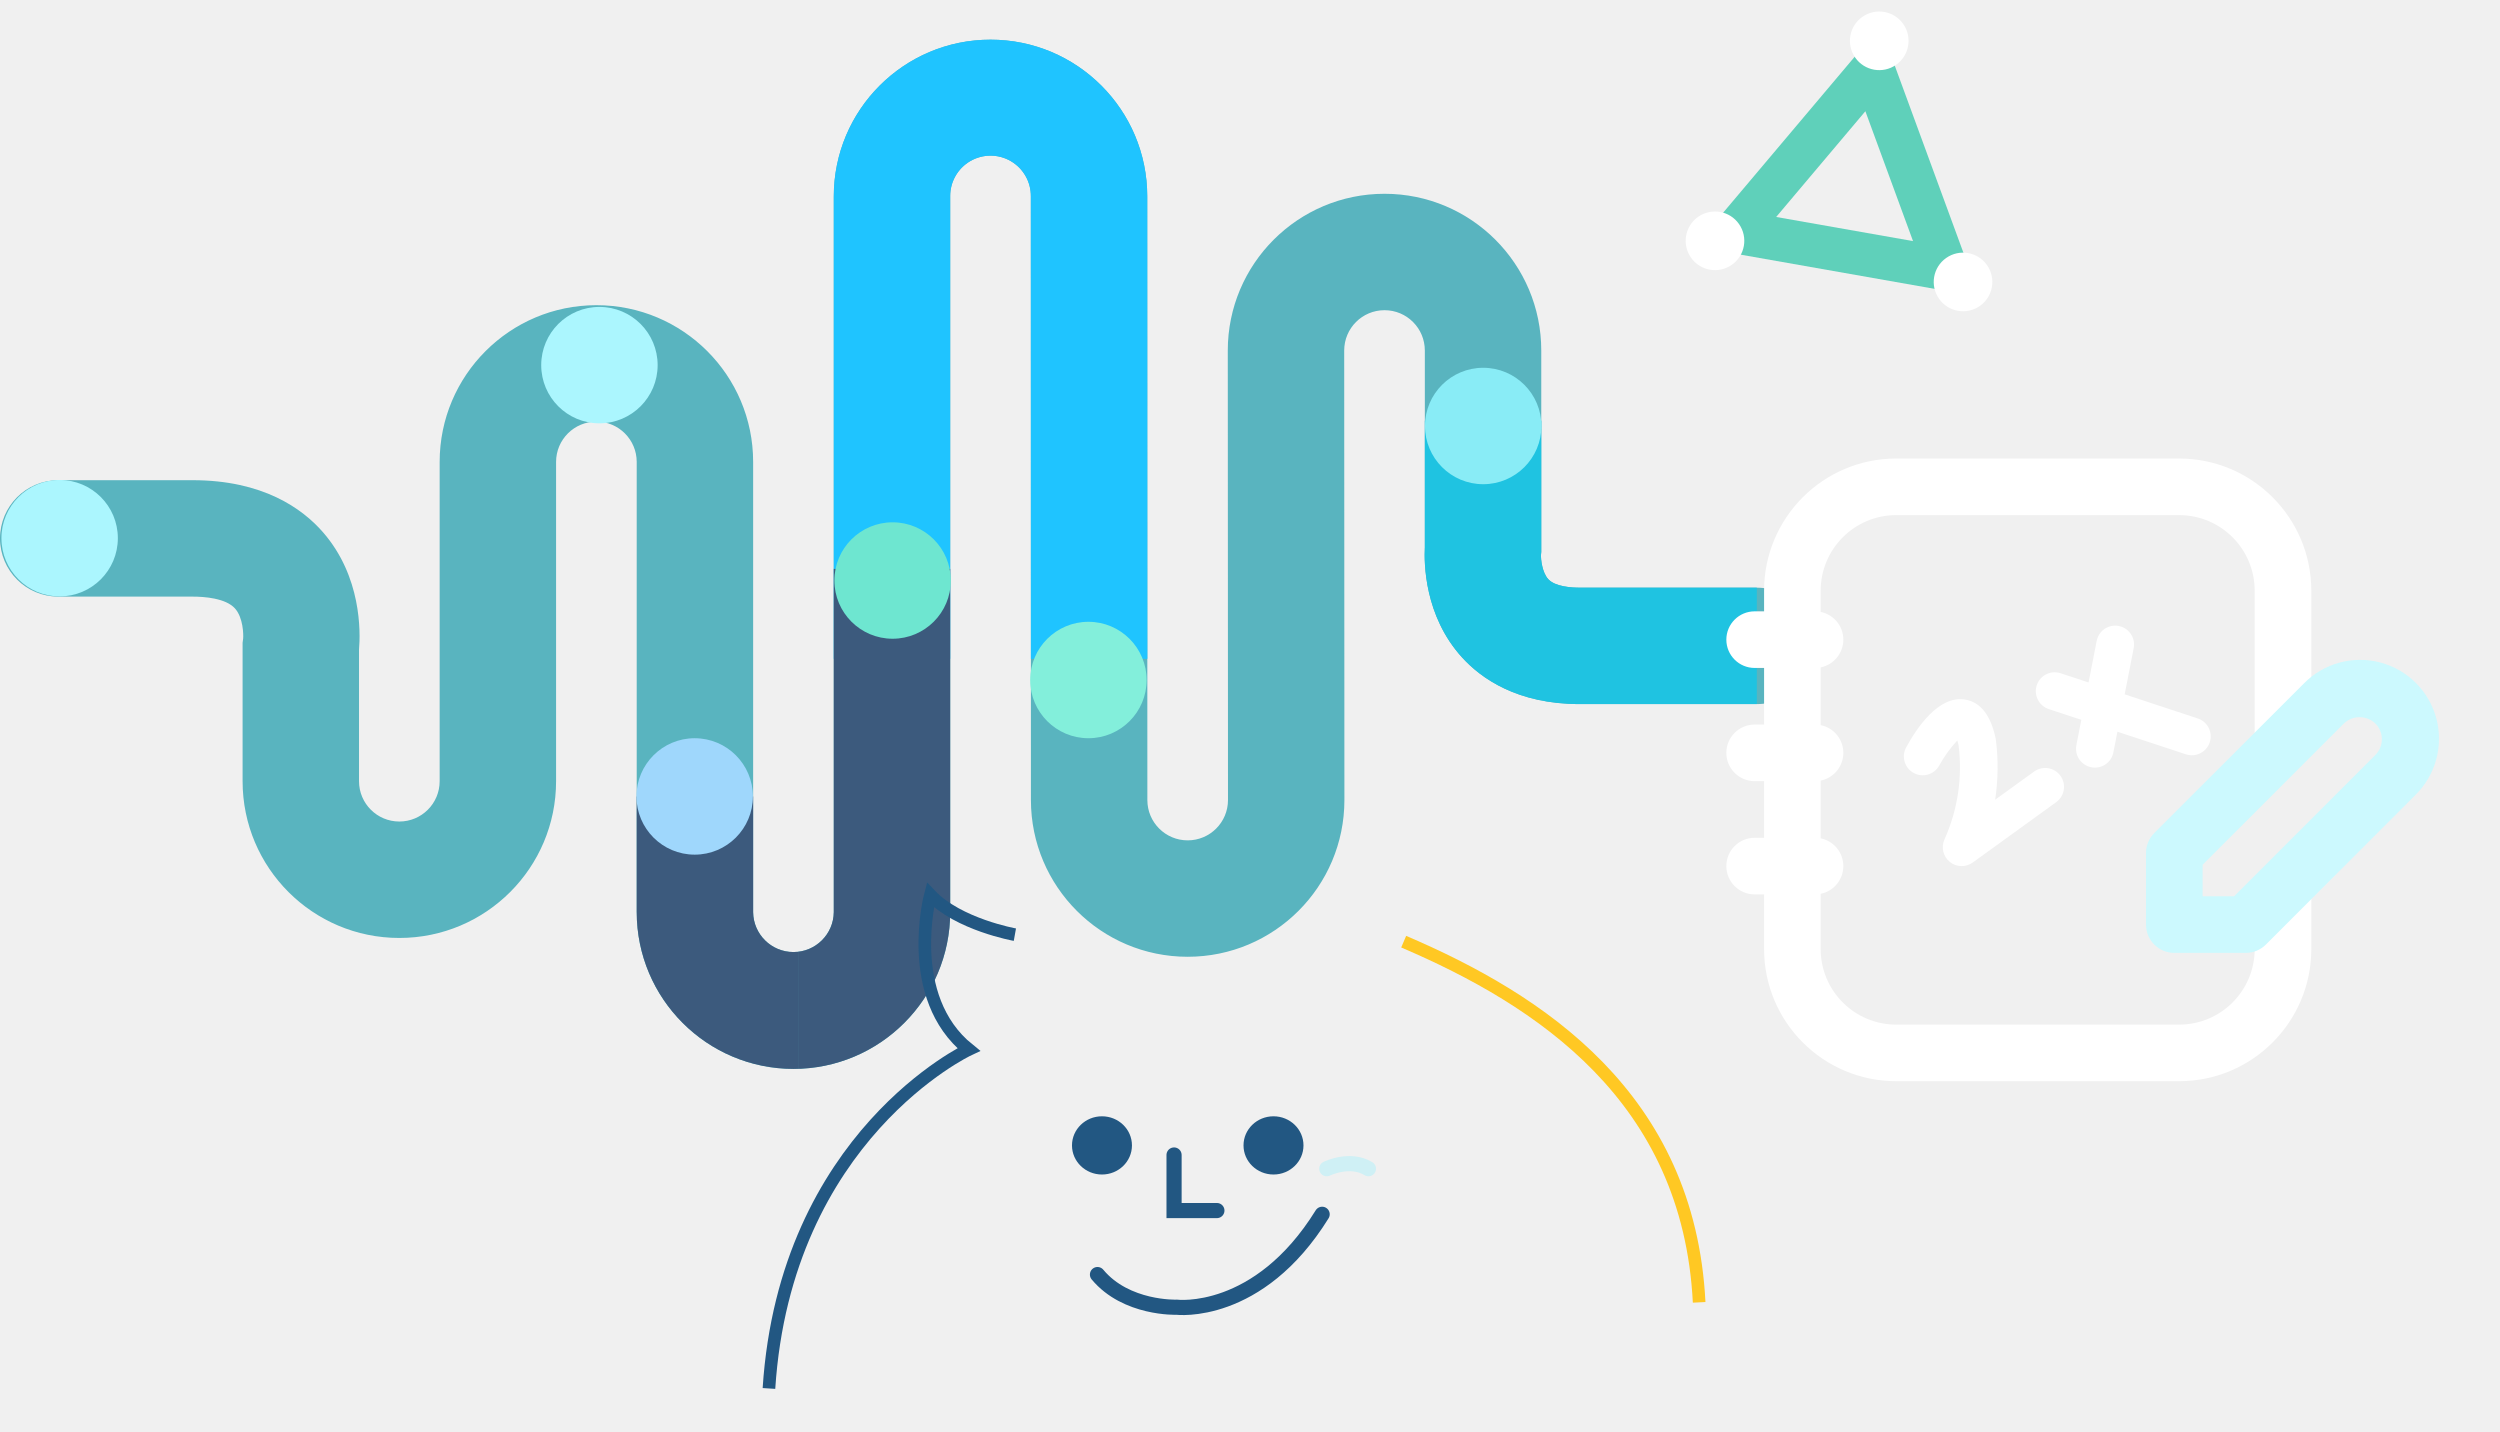
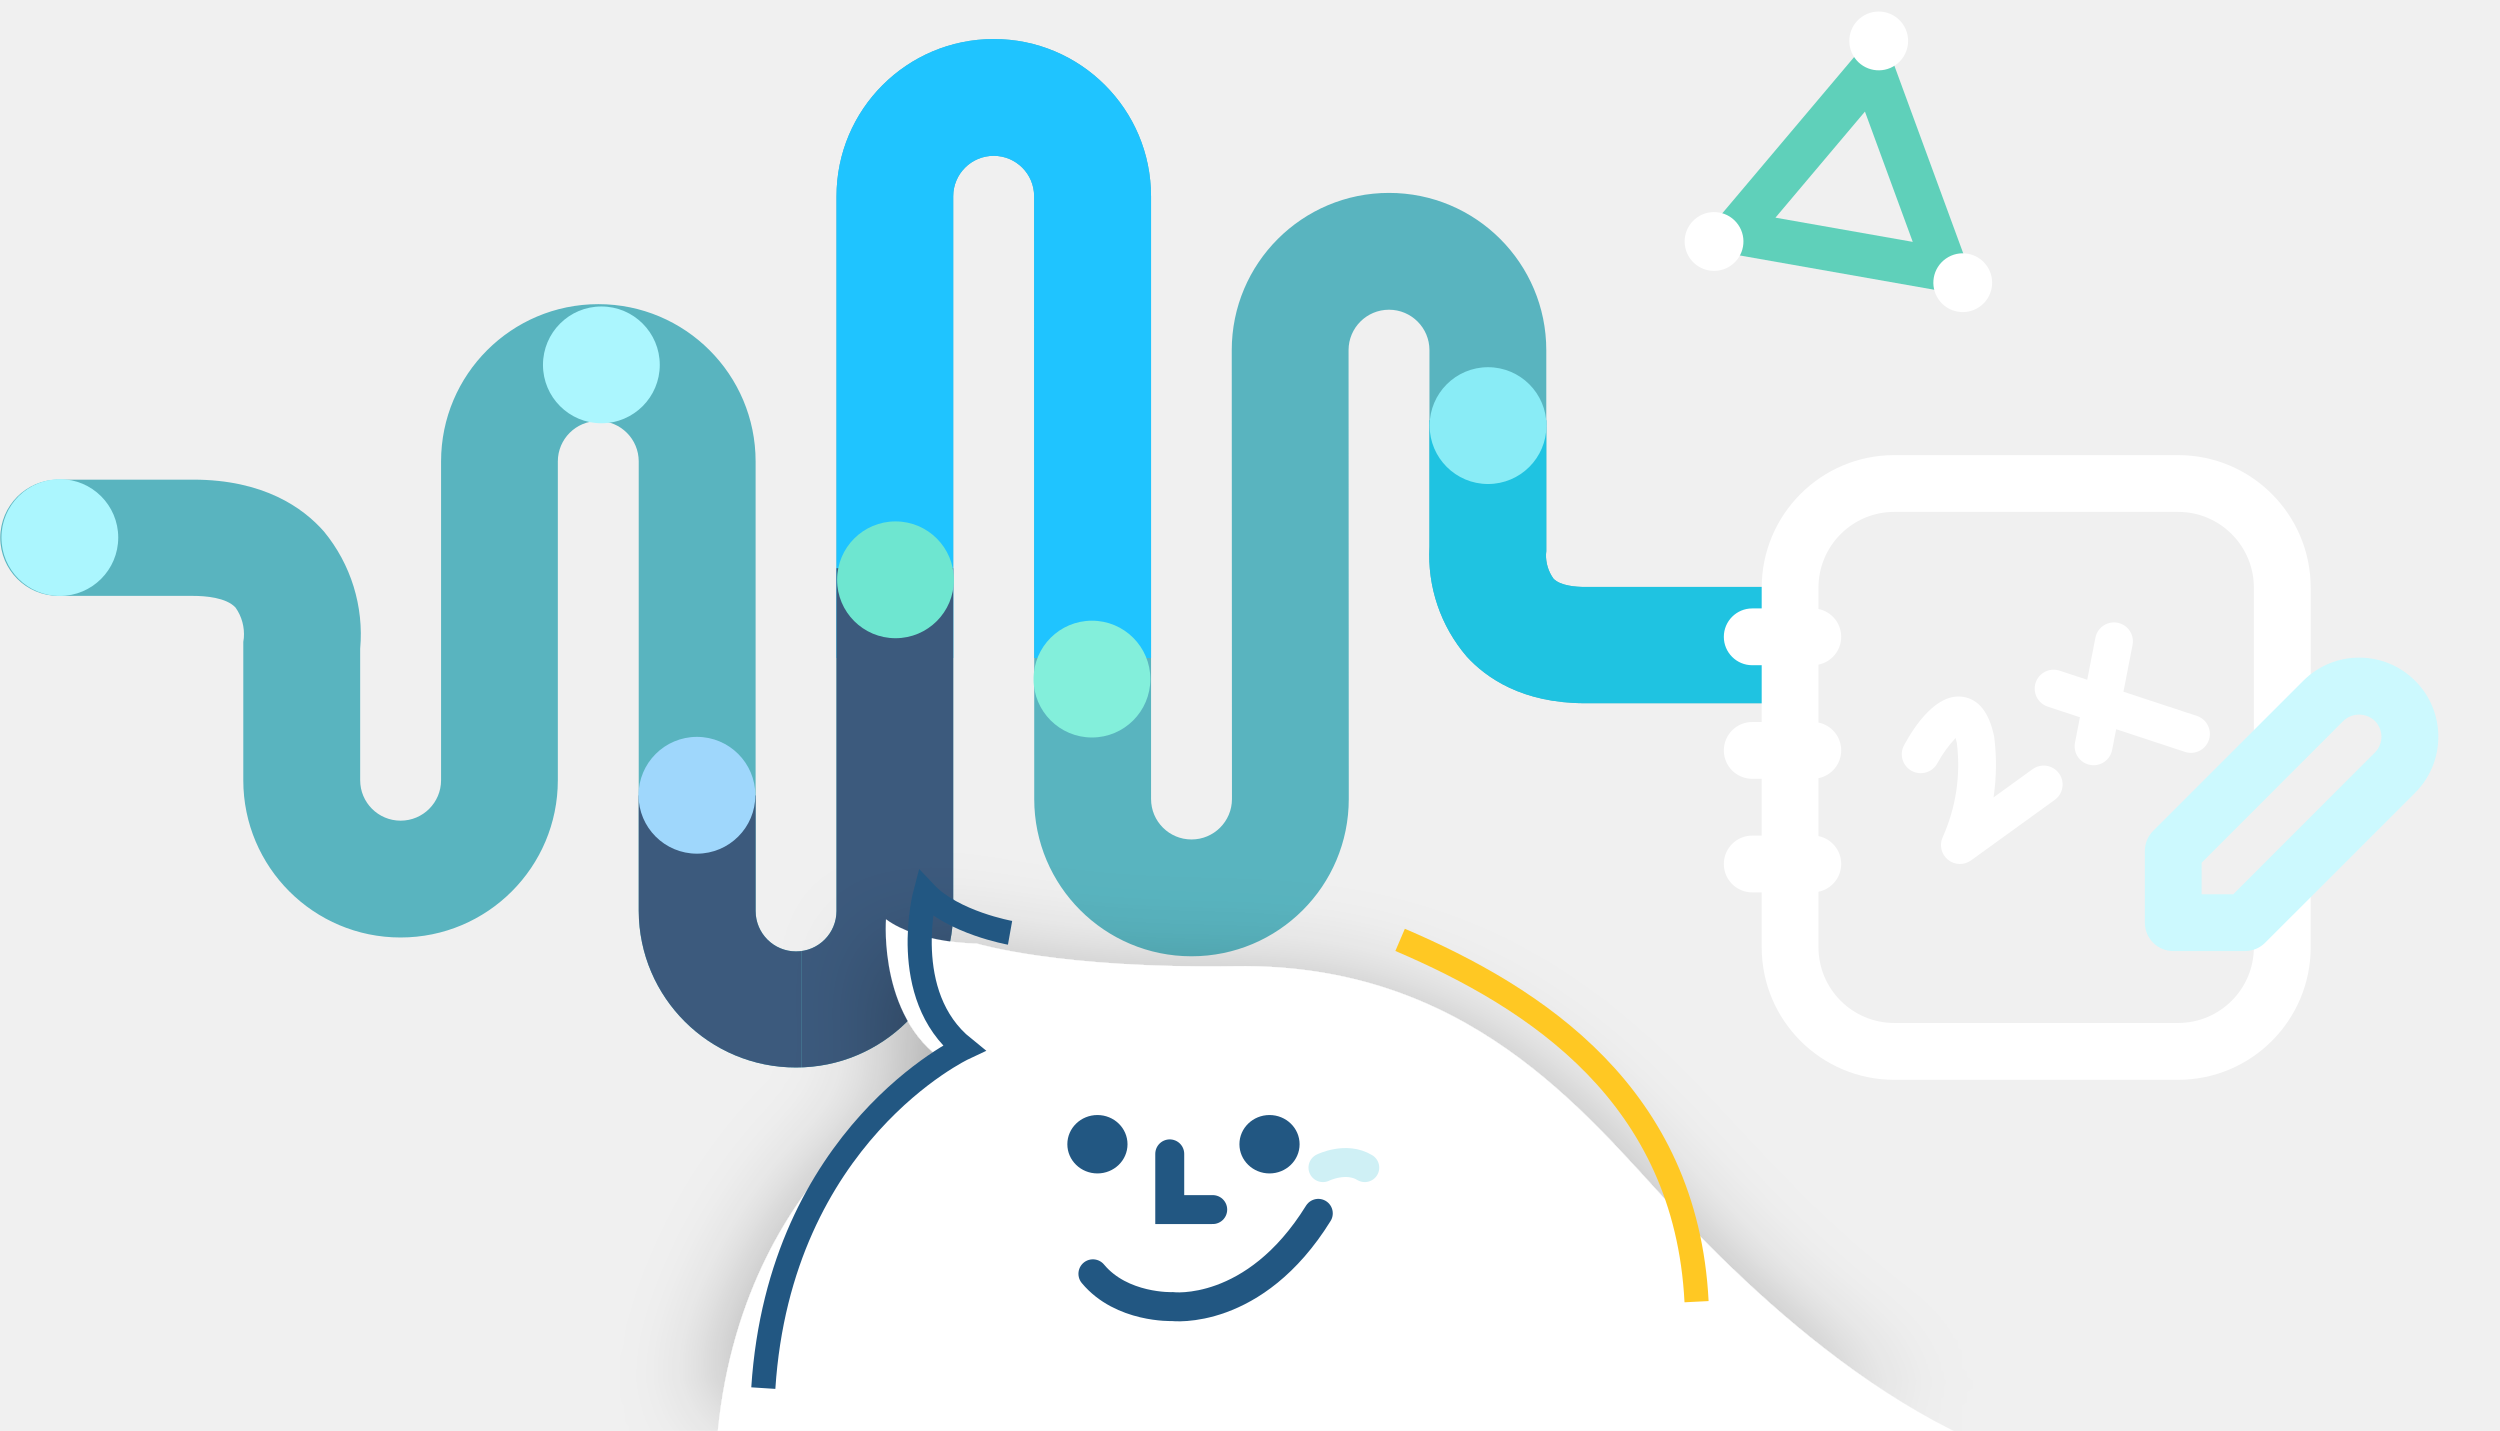
- <svg xmlns="http://www.w3.org/2000/svg" width="494.985" height="283.333" viewBox="0 0 494.985 283.333">
+ <svg xmlns="http://www.w3.org/2000/svg" width="259.106" height="148.289" viewBox="0 0 259.106 148.289">
  <defs>
-     <clipPath id="stoov8easa">
-       <path data-name="패스 12279" d="M166.1 212.785a31.069 31.069 0 0 1-31.034-31.034V92.606a7.982 7.982 0 0 0-15.965 0v63.217a31.034 31.034 0 0 1-62.068 0v-27.432l.108-.782c.08-.843.01-4.191-1.623-6-1.836-2.031-6.043-2.335-8.388-2.335h-26.6a11.526 11.526 0 1 1 0-23.052h26.6c13.917 0 21.72 5.6 25.815 10.3 7.645 8.769 7.437 19.728 7.14 23.231v26.07a7.982 7.982 0 0 0 15.965 0V92.606a31.034 31.034 0 0 1 62.068 0v89.146a7.983 7.983 0 0 0 15.965 0V40.035a31.034 31.034 0 0 1 62.068 0l.02 119.517a7.982 7.982 0 1 0 15.965 0l-.041-89a31.034 31.034 0 1 1 62.068-.005v39.888l-.054.554c-.045.883.228 3.55 1.466 4.86 1.358 1.438 4.473 1.652 6.21 1.652h35.077a11.526 11.526 0 1 1 0 23.052h-35.079c-12.329 0-19.486-5.032-23.319-9.254-7.47-8.228-7.518-18.745-7.355-21.791V70.546a7.982 7.982 0 1 0-15.965 0l.041 89a31.034 31.034 0 1 1-62.068.005L213.1 40.037a7.983 7.983 0 1 0-15.965 0v141.714a31.069 31.069 0 0 1-31.035 31.034z" transform="translate(-9.001 -9.001)" style="fill:#ccf9fe" />
+     <clipPath id="a">
+       <path d="M91.5,115.514A16.278,16.278,0,0,1,75.2,99.293V52.7a4.192,4.192,0,0,0-8.384,0V85.741a16.3,16.3,0,0,1-32.6,0V71.4l.057-.409a4.79,4.79,0,0,0-.852-3.134c-.964-1.062-3.174-1.22-4.4-1.22H15.054a6.024,6.024,0,1,1,0-12.049h13.97c7.309,0,11.406,2.926,13.557,5.382A16.743,16.743,0,0,1,46.33,72.115V85.741a4.192,4.192,0,0,0,8.384,0V52.7a16.3,16.3,0,0,1,32.6,0V99.293a4.192,4.192,0,0,0,8.384,0V25.222a16.3,16.3,0,0,1,32.6,0L128.3,87.69a4.192,4.192,0,0,0,8.384,0l-.022-46.52a16.3,16.3,0,0,1,32.6,0V62.018l-.028.289a4.108,4.108,0,0,0,.77,2.54c.713.751,2.349.864,3.261.864h18.421a6.024,6.024,0,1,1,0,12.049H173.262c-6.475,0-10.233-2.63-12.246-4.837a16.138,16.138,0,0,1-3.863-11.389V41.169a4.192,4.192,0,0,0-8.384,0l.022,46.52a16.3,16.3,0,0,1-32.6,0l-.011-62.469a4.192,4.192,0,0,0-8.384,0V99.293A16.278,16.278,0,0,1,91.5,115.514Z" transform="translate(-9.001 -9.001)" fill="#ccf9fe" />
    </clipPath>
-     <clipPath id="jd0cyeuz0b">
-       <path style="opacity:0;fill:#fff" d="M0 0h322.505v125.488H0z" />
+     <clipPath id="b">
+       <rect width="169.367" height="65.902" fill="#fff" opacity="0" />
    </clipPath>
-     <filter id="1cxidtcx6c" x="126.764" y="168.887" width="322.981" height="219.659" filterUnits="userSpaceOnUse">
-       <feOffset dy="3" />
-       <feGaussianBlur stdDeviation="5.5" result="blur" />
-       <feFlood flood-opacity=".349" />
-       <feComposite operator="in" in2="blur" />
+     <filter id="c" x="57.895" y="81.776" width="185.287" height="131.026" filterUnits="userSpaceOnUse">
+       <feOffset dy="3" input="SourceAlpha" />
+       <feGaussianBlur stdDeviation="5.5" result="d" />
+       <feFlood flood-opacity="0.349" />
+       <feComposite operator="in" in2="d" />
      <feComposite in="SourceGraphic" />
    </filter>
  </defs>
-   <g data-name="그룹 15280">
-     <g data-name="그룹 15279" style="isolation:isolate">
-       <g transform="translate(0 7.854)" style="isolation:isolate">
-         <path data-name="패스 12279" d="M166.1 212.785a31.069 31.069 0 0 1-31.034-31.034V92.606a7.982 7.982 0 0 0-15.965 0v63.217a31.034 31.034 0 0 1-62.068 0v-27.432l.108-.782c.08-.843.01-4.191-1.623-6-1.836-2.031-6.043-2.335-8.388-2.335h-26.6a11.526 11.526 0 1 1 0-23.052h26.6c13.917 0 21.72 5.6 25.815 10.3 7.645 8.769 7.437 19.728 7.14 23.231v26.07a7.982 7.982 0 0 0 15.965 0V92.606a31.034 31.034 0 0 1 62.068 0v89.146a7.983 7.983 0 0 0 15.965 0V40.035a31.034 31.034 0 0 1 62.068 0l.02 119.517a7.982 7.982 0 1 0 15.965 0l-.041-89a31.034 31.034 0 1 1 62.068-.005v39.888l-.054.554c-.045.883.228 3.55 1.466 4.86 1.358 1.438 4.473 1.652 6.21 1.652h35.077a11.526 11.526 0 1 1 0 23.052h-35.079c-12.329 0-19.486-5.032-23.319-9.254-7.47-8.228-7.518-18.745-7.355-21.791V70.546a7.982 7.982 0 1 0-15.965 0l.041 89a31.034 31.034 0 1 1-62.068.005L213.1 40.037a7.983 7.983 0 1 0-15.965 0v141.714a31.069 31.069 0 0 1-31.035 31.034z" transform="translate(-9.001 -9.001)" style="fill:#59b4bf" />
-         <g data-name="마스크 그룹 7342" style="clip-path:url(#stoov8easa)">
-           <path data-name="사각형 8816" transform="translate(153.993 -12.574)" style="fill:#1fc4ff" d="M0 0h79.633v135.167H0z" />
-           <path data-name="사각형 8817" transform="translate(123.607 149.836)" style="fill:#3c5a7d" d="M0 0h34.577v68.107H0z" />
-           <path data-name="사각형 8819" transform="translate(158.184 104.78)" style="fill:#3c5a7d" d="M0 0h35.625v113.163H0z" />
-           <path data-name="사각형 8818" transform="translate(277.634 75.442)" style="fill:#1fc3e1" d="M0 0h70.203v71.251H0z" />
+   <g transform="translate(-241.015 -305.389)">
+     <g transform="translate(241.015 297.676)" style="isolation:isolate">
+       <g transform="translate(0 11.837)" style="isolation:isolate">
+         <path d="M91.5,115.514A16.278,16.278,0,0,1,75.2,99.293V52.7a4.192,4.192,0,0,0-8.384,0V85.741a16.3,16.3,0,0,1-32.6,0V71.4l.057-.409a4.79,4.79,0,0,0-.852-3.134c-.964-1.062-3.174-1.22-4.4-1.22H15.054a6.024,6.024,0,1,1,0-12.049h13.97c7.309,0,11.406,2.926,13.557,5.382A16.743,16.743,0,0,1,46.33,72.115V85.741a4.192,4.192,0,0,0,8.384,0V52.7a16.3,16.3,0,0,1,32.6,0V99.293a4.192,4.192,0,0,0,8.384,0V25.222a16.3,16.3,0,0,1,32.6,0L128.3,87.69a4.192,4.192,0,0,0,8.384,0l-.022-46.52a16.3,16.3,0,0,1,32.6,0V62.018l-.028.289a4.108,4.108,0,0,0,.77,2.54c.713.751,2.349.864,3.261.864h18.421a6.024,6.024,0,1,1,0,12.049H173.262c-6.475,0-10.233-2.63-12.246-4.837a16.138,16.138,0,0,1-3.863-11.389V41.169a4.192,4.192,0,0,0-8.384,0l.022,46.52a16.3,16.3,0,0,1-32.6,0l-.011-62.469a4.192,4.192,0,0,0-8.384,0V99.293A16.278,16.278,0,0,1,91.5,115.514Z" transform="translate(-9.001 -9.001)" fill="#59b4bf" />
+         <g transform="translate(0 0)" clip-path="url(#a)">
+           <rect width="41.82" height="70.648" transform="translate(80.871 -6.572)" fill="#1fc4ff" />
+           <rect width="18.159" height="35.598" transform="translate(64.914 78.315)" fill="#3c5a7d" />
+           <rect width="18.709" height="59.147" transform="translate(83.073 54.766)" fill="#3c5a7d" />
+           <rect width="36.868" height="37.241" transform="translate(145.803 39.432)" fill="#1fc3e1" />
        </g>
-         <circle data-name="타원 13552" cx="11.526" cy="11.526" transform="translate(203.972 115.258)" style="fill:#83efdb" r="11.526" />
-         <circle data-name="타원 13553" cx="11.526" cy="11.526" transform="translate(165.204 95.56)" style="fill:#6ee6d0" r="11.526" />
-         <circle data-name="타원 13554" cx="11.526" cy="11.526" transform="translate(126.018 138.31)" style="fill:#9fd7fc" r="11.526" />
-         <circle data-name="타원 13555" cx="11.526" cy="11.526" transform="translate(282.14 64.964)" style="fill:#89ecf6" r="11.526" />
-         <circle data-name="타원 13556" cx="11.526" cy="11.526" transform="translate(107.157 52.914)" style="fill:#abf6fe" r="11.526" />
-         <circle data-name="타원 13557" cx="11.526" cy="11.526" transform="translate(.281 87.177)" style="fill:#abf6fe" r="11.526" />
+         <ellipse cx="6.053" cy="6.053" rx="6.053" ry="6.053" transform="translate(107.119 60.206)" fill="#83efdb" />
+         <ellipse cx="6.053" cy="6.053" rx="6.053" ry="6.053" transform="translate(86.759 49.916)" fill="#6ee6d0" />
+         <ellipse cx="6.053" cy="6.053" rx="6.053" ry="6.053" transform="translate(66.18 72.247)" fill="#9fd7fc" />
+         <ellipse cx="6.053" cy="6.053" rx="6.053" ry="6.053" transform="translate(148.17 33.934)" fill="#89ecf6" />
+         <ellipse cx="6.053" cy="6.053" rx="6.053" ry="6.053" transform="translate(56.275 27.64)" fill="#abf6fe" />
+         <ellipse cx="6.053" cy="6.053" rx="6.053" ry="6.053" transform="translate(0.148 45.538)" fill="#abf6fe" />
      </g>
-       <g data-name="그룹 15243">
-         <path data-name="합치기 658" d="M33.621 123.287A26.176 26.176 0 0 1 7.474 97.14V86.3H5.606a5.6 5.6 0 1 1 0-11.209h1.868v-11.21H5.606a5.6 5.6 0 1 1 0-11.208h1.868V41.465H5.606a5.6 5.6 0 1 1 0-11.209h1.868v-4.105A26.179 26.179 0 0 1 33.621 0h56.043a26.185 26.185 0 0 1 26.158 26.151V57.9h-11.213V26.151a14.962 14.962 0 0 0-14.945-14.945H33.621a14.961 14.961 0 0 0-14.942 14.945v4.217a5.606 5.606 0 0 1 0 10.986v11.43a5.606 5.606 0 0 1 0 10.986V75.2a5.606 5.606 0 0 1 0 10.986V97.14a14.96 14.96 0 0 0 14.943 14.944h56.042a14.96 14.96 0 0 0 14.945-14.944V84.062h11.214V97.14a26.182 26.182 0 0 1-26.158 26.147z" transform="translate(341.804 90.785)" style="stroke:transparent;stroke-miterlimit:10;fill:#fff" />
-         <path data-name="패스 12188" d="M42.168 69.41H28a5.6 5.6 0 0 1-5.6-5.6V49.646a5.614 5.614 0 0 1 1.64-3.964l29.616-29.613a15.615 15.615 0 1 1 22.08 22.084L46.132 67.77a5.614 5.614 0 0 1-3.964 1.64m-8.56-11.21h6.236l27.965-27.971a4.412 4.412 0 0 0 0-6.236 4.509 4.509 0 0 0-6.232 0L47.593 37.981 33.608 51.966z" transform="translate(402.495 119.255)" style="fill:#ccf9fe" />
-         <g data-name="그룹 15247">
-           <path data-name="합치기 659" d="M9.108 46.762a3.736 3.736 0 0 1-1.045-4.43 34.82 34.82 0 0 0 2.8-18.643 10.28 10.28 0 0 0-.25-.962 24.525 24.525 0 0 0-3.6 5 3.735 3.735 0 0 1-6.56-3.571c2.111-3.893 6.429-10.338 11.626-9.535 3.1.464 5.176 3.1 6.15 7.85a43.348 43.348 0 0 1-.127 11.99l7.711-5.574a3.736 3.736 0 1 1 4.379 6.055L13.659 46.9a3.738 3.738 0 0 1-4.552-.134zm28.028-18.724a3.732 3.732 0 0 1-2.951-4.379l.975-5.016-6.439-2.124a3.737 3.737 0 0 1 2.339-7.1l5.54 1.826 1.6-8.218a3.735 3.735 0 1 1 7.333 1.424L43.748 13.6 58.3 18.4a3.739 3.739 0 0 1-2.34 7.1L42.309 21l-.794 4.081a3.725 3.725 0 0 1-4.379 2.957z" transform="translate(376.926 123.877)" style="fill:#fff" />
+       <g transform="translate(164.927 43.108)">
+         <rect width="94.179" height="90.255" transform="translate(0)" fill="#fff" opacity="0" />
+         <path d="M17.657,64.746A13.747,13.747,0,0,1,3.925,51.014V45.321H2.944a2.943,2.943,0,1,1,0-5.886h.981V33.548H2.944a2.943,2.943,0,1,1,0-5.886h.981V21.776H2.944a2.943,2.943,0,1,1,0-5.886h.981V13.733A13.748,13.748,0,0,1,17.657,0H47.088A13.751,13.751,0,0,1,60.826,13.733V30.409H54.937V13.733a7.857,7.857,0,0,0-7.848-7.848H17.657a7.857,7.857,0,0,0-7.847,7.848v2.215a2.944,2.944,0,0,1,0,5.769v6a2.944,2.944,0,0,1,0,5.769v6a2.944,2.944,0,0,1,0,5.769v5.752a7.856,7.856,0,0,0,7.847,7.848H47.088a7.857,7.857,0,0,0,7.848-7.848V44.146h5.889v6.868A13.75,13.75,0,0,1,47.088,64.746Z" transform="translate(13.734 11.774)" fill="#fff" stroke="rgba(0,0,0,0)" stroke-miterlimit="10" stroke-width="1" />
+         <path d="M32.781,41.913H25.343A2.943,2.943,0,0,1,22.4,38.97V31.533a2.948,2.948,0,0,1,.861-2.082L38.815,13.9a8.2,8.2,0,0,1,11.6,11.6L34.863,41.051a2.948,2.948,0,0,1-2.082.861m-4.5-5.886h3.275l14.686-14.69a2.317,2.317,0,0,0,0-3.275,2.368,2.368,0,0,0-3.273,0L35.63,25.408l-7.344,7.344Z" transform="translate(34.971 21.264)" fill="#ccf9fe" />
+         <g transform="translate(32.179 29.153)">
+           <path d="M4.783,24.558a1.962,1.962,0,0,1-.549-2.327,18.286,18.286,0,0,0,1.471-9.79c-.043-.2-.087-.365-.131-.5a12.88,12.88,0,0,0-1.889,2.623A1.961,1.961,0,0,1,.239,12.684c1.109-2.045,3.376-5.429,6.105-5.008,1.63.244,2.718,1.63,3.23,4.122a22.765,22.765,0,0,1-.067,6.3l4.049-2.927a1.962,1.962,0,1,1,2.3,3.18L7.173,24.628a1.963,1.963,0,0,1-2.39-.071ZM19.5,14.724a1.96,1.96,0,0,1-1.55-2.3l.512-2.634L15.083,8.675a1.963,1.963,0,0,1,1.228-3.728l2.908.959.839-4.316a1.962,1.962,0,1,1,3.851.748l-.935,4.806,7.645,2.52a1.964,1.964,0,0,1-1.229,3.73l-7.171-2.365L21.8,13.172a1.956,1.956,0,0,1-2.3,1.553Z" transform="translate(0 0)" fill="#fff" />
        </g>
-         <path data-name="사각형 7946" transform="translate(341.805 90.782)" style="fill:none" d="M0 0h141.591v123.292H0z" />
+         <rect width="74.358" height="64.748" transform="translate(13.734 11.772)" fill="none" />
      </g>
-       <g data-name="그룹 15245" transform="rotate(-17 185.6 -1065.702)">
-         <path data-name="다각형 199" d="M28.65 17.066 14.893 40.75h27.515L28.65 17.066M28.65 0 57.3 49.322H0z" transform="rotate(27 12.753 53.117)" style="fill:#5fd0ba" />
-         <circle data-name="타원 13558" cx="5.803" cy="5.803" r="5.803" transform="rotate(-18.01 59.075 -128.655)" style="fill:#fff" />
-         <circle data-name="타원 13559" cx="5.803" cy="5.803" r="5.803" transform="rotate(-18.01 219.377 -109.42)" style="fill:#fff" />
-         <circle data-name="타원 13560" cx="5.803" cy="5.803" r="5.803" transform="rotate(-18.01 127.215 20.173)" style="fill:#fff" />
+       <g transform="translate(167.217 11.755) rotate(-17)">
+         <path d="M15.046,8.962,7.821,21.4h14.45L15.046,8.962m0-8.962L30.092,25.9H0Z" transform="matrix(0.891, 0.454, -0.454, 0.891, 13.394, 0)" fill="#5fd0ba" />
+         <circle cx="3.047" cy="3.047" r="3.047" transform="matrix(0.951, -0.309, 0.309, 0.951, 22.398, 6.275)" fill="#fff" />
+         <circle cx="3.047" cy="3.047" r="3.047" transform="matrix(0.951, -0.309, 0.309, 0.951, 23.401, 32.784)" fill="#fff" />
+         <circle cx="3.047" cy="3.047" r="3.047" transform="matrix(0.951, -0.309, 0.309, 0.951, 0, 21.163)" fill="#fff" />
      </g>
    </g>
-     <g data-name="그룹 15246">
-       <g style="clip-path:url(#jd0cyeuz0b)">
-         <g style="filter:url(#1cxidtcx6c)" data-name="마스크 그룹 7559" transform="translate(111.11 157.845)">
-           <path data-name="모양 7" d="M294.82 614.754C277.993 596.56 254.742 567.1 209.1 567.8c-34.763.532-51-4.466-51-4.466s-11.4 0-17.92-4.807c0 0-1.629 20.83 13.032 28.841 0 0-40.7 17.888-46.215 72.105-.46 25.808 34.4 60.02 73.894 83.345 30.8 18.188 260.837-74.443 208.32-73.636-39.011.597-75.579-34.089-94.391-54.428z" transform="translate(-74.84 -533.99)" style="fill:#fff" />
+     <g transform="translate(298.524 387.776)">
+       <g transform="translate(0 0)" clip-path="url(#b)">
+         <g transform="matrix(1, 0, 0, 1, -57.51, -82.39)" filter="url(#c)">
+           <path d="M205.635,588.054c-8.837-9.554-21.048-25.026-45.015-24.66-18.256.279-26.784-2.346-26.784-2.346s-5.989,0-9.411-2.524c0,0-.855,10.939,6.844,15.146,0,0-21.376,9.394-24.271,37.867-.242,13.553,18.065,31.52,38.806,43.77,16.173,9.552,136.982-39.094,109.4-38.671C234.716,616.951,215.514,598.735,205.635,588.054Z" transform="translate(-32.6 -463.25)" fill="#fff" />
        </g>
      </g>
-       <path data-name="모양 7 복사 2" d="M263.235 632.841c-2.058-40.646-31.541-59.876-58.5-71.412" transform="translate(73.186 -374.984)" style="stroke-width:2.5px;stroke:#ffc823;fill:none" />
-       <path data-name="모양 7 복사" d="M162.078 562.456s-11.2-2-16.738-7.856c0 0-5.364 20.169 7.595 30.6 0 0-36.3 17.013-39.551 67.108" transform="translate(38.863 -377.399)" style="stroke:#225782;stroke-width:2.5px;fill:none" />
-       <g data-name="character1 복사" transform="translate(212.247 221.019)">
-         <ellipse data-name="타원 4" cx="5.937" cy="5.764" rx="5.937" ry="5.764" style="fill:#225782" />
-         <ellipse data-name="타원 4 복사 2" cx="5.937" cy="5.764" rx="5.937" ry="5.764" transform="translate(33.961)" style="fill:#225782" />
-         <path data-name="모양 2" d="M1045.706 327.187v11h8.481" transform="translate(-1025.497 -319.523)" style="stroke-linecap:round;stroke-width:3px;stroke:#225782;fill:none" />
-         <path data-name="모양 23" d="M1081.9 342.051c-12.638 20.393-28.812 18.4-28.812 18.4s-9.983.368-15.671-6.466" transform="translate(-1032.37 -322.648)" style="stroke-linecap:round;stroke-width:3px;stroke:#225782;fill:none" />
-         <path data-name="패스 12238" d="M-16734.33 4015.929s4.578-2.256 8.252 0" transform="translate(16784.773 -4005.551)" style="stroke:#cff0f5;stroke-linecap:round;stroke-width:3px;fill:none" />
+       <g transform="translate(21.603 10.165)">
+         <path d="M235.456,598.932c-1.081-21.346-16.564-31.445-30.724-37.5" transform="translate(-138.733 -556.574)" fill="none" stroke="#ffc823" stroke-width="2.5" />
+         <path d="M138.955,558.726s-5.884-1.048-8.79-4.125c0,0-2.817,10.592,3.988,16.071,0,0-19.064,8.935-20.771,35.243" transform="translate(-113.382 -554.6)" fill="none" stroke="#225782" stroke-width="2.5" />
+       </g>
+       <g transform="translate(53.113 33.177)">
+         <ellipse cx="3.118" cy="3.027" rx="3.118" ry="3.027" fill="#225782" />
+         <ellipse cx="3.118" cy="3.027" rx="3.118" ry="3.027" transform="translate(17.835)" fill="#225782" />
+         <path d="M1045.706,327.187v5.775h4.454" transform="translate(-1035.093 -323.162)" fill="none" stroke="#225782" stroke-linecap="round" stroke-width="3" />
+         <path d="M1060.775,342.051c-6.637,10.71-15.131,9.665-15.131,9.665s-5.243.193-8.23-3.4" transform="translate(-1034.765 -331.861)" fill="none" stroke="#225782" stroke-linecap="round" stroke-width="3" />
+         <path d="M-16734.33,4015.453s2.4-1.185,4.334,0" transform="translate(16760.822 -4010.003)" fill="none" stroke="#cff0f5" stroke-linecap="round" stroke-width="3" />
      </g>
    </g>
  </g>
</svg>
